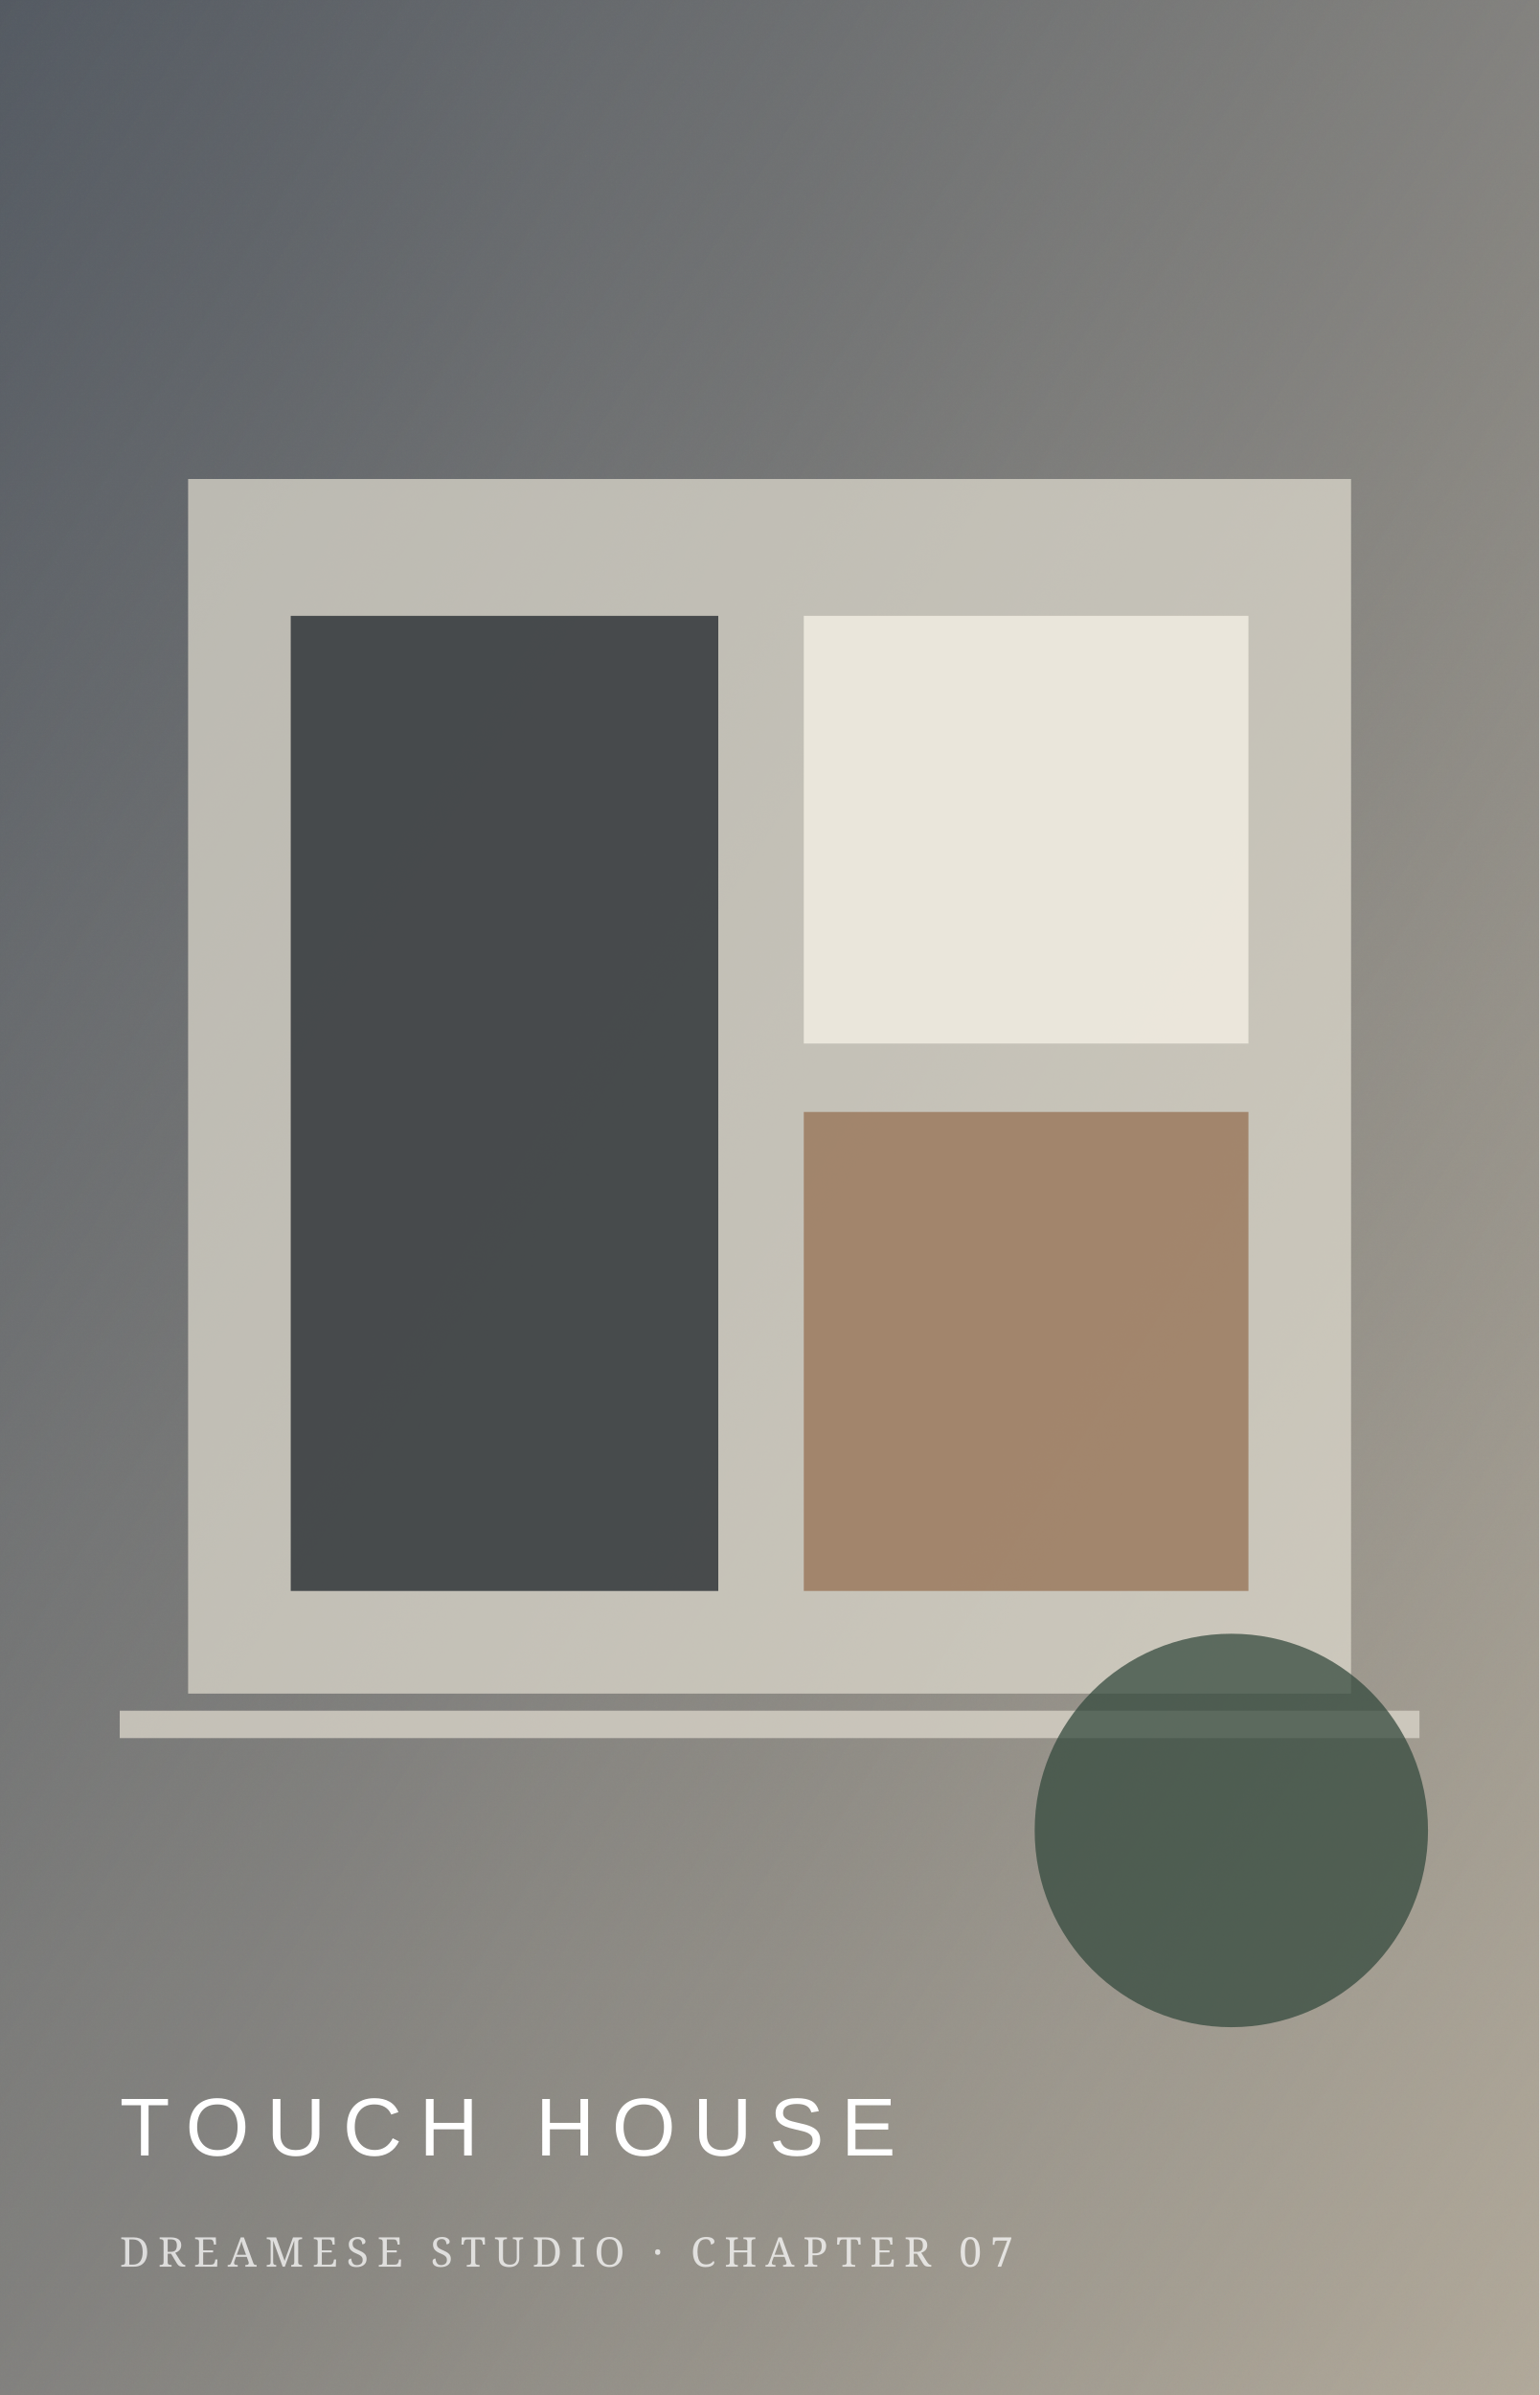
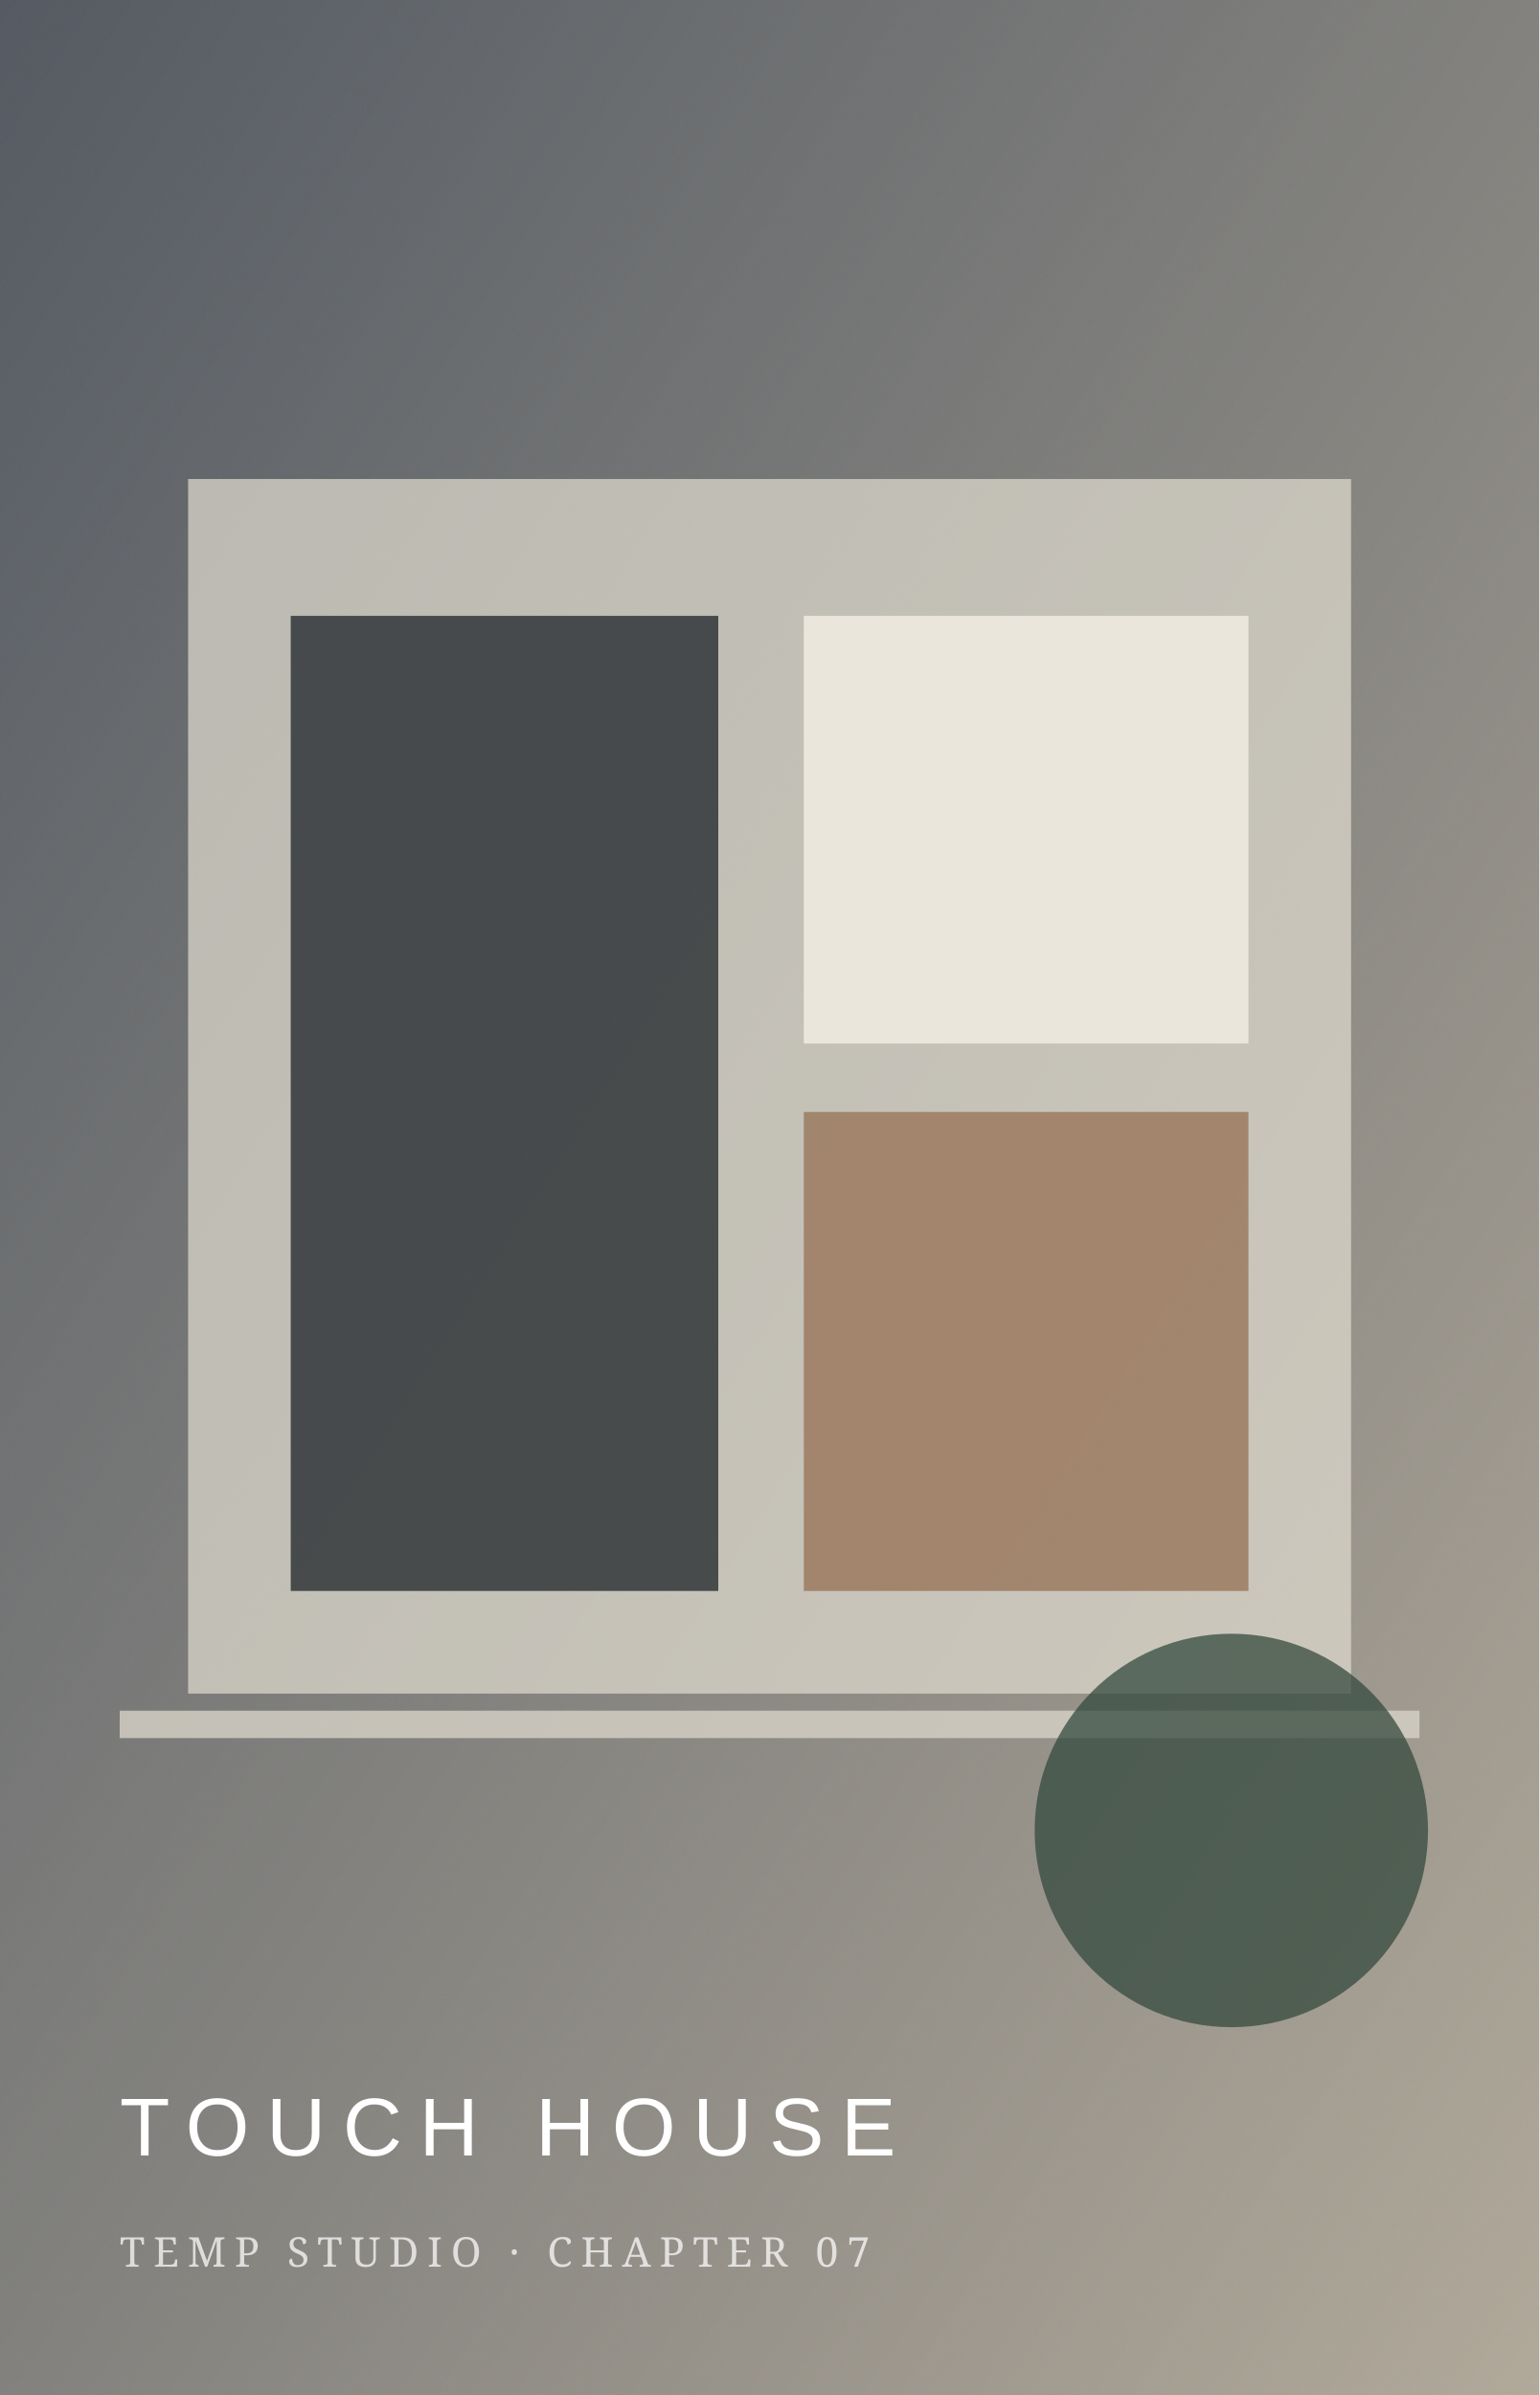
<svg xmlns="http://www.w3.org/2000/svg" viewBox="0 0 900 1400">
  <defs>
    <linearGradient id="g" x1="0" y1="0" x2="1" y2="1">
      <stop stop-color="#545a62" />
      <stop offset="1" stop-color="#b1a99a" />
    </linearGradient>
    <filter id="n">
      <feTurbulence baseFrequency=".72" numOctaves="3" seed="7" stitchTiles="stitch" />
      <feColorMatrix values="1 0 0 0 0  0 1 0 0 0  0 0 1 0 0  0 0 0 .12 0" />
    </filter>
  </defs>
  <rect width="900" height="1400" fill="url(#g)" />
  <rect width="900" height="1400" filter="url(#n)" opacity=".32" />
  <rect x="110" y="280" width="680" height="710" fill="#ded9cd" opacity=".72" />
  <rect x="170" y="360" width="250" height="570" fill="#31363a" opacity=".85" />
  <rect x="470" y="360" width="260" height="250" fill="#eeeadf" opacity=".9" />
  <rect x="470" y="650" width="260" height="280" fill="#9a775c" opacity=".82" />
  <rect x="70" y="1000" width="760" height="16" fill="#d7d2c7" opacity=".8" />
  <circle cx="720" cy="1070" r="115" fill="#31463a" opacity=".72" />
  <text x="70" y="1260" fill="white" font-family="Arial, Helvetica, sans-serif" font-size="48" letter-spacing="10">TOUCH HOUSE</text>
-   <text x="70" y="1325" fill="white" opacity=".72" font-family="Georgia, serif" font-size="24" letter-spacing="5">DREAMESE STUDIO · CHAPTER 07</text>
+   <text x="70" y="1325" fill="white" opacity=".72" font-family="Georgia, serif" font-size="24" letter-spacing="5">TEMP STUDIO · CHAPTER 07</text>
</svg>
